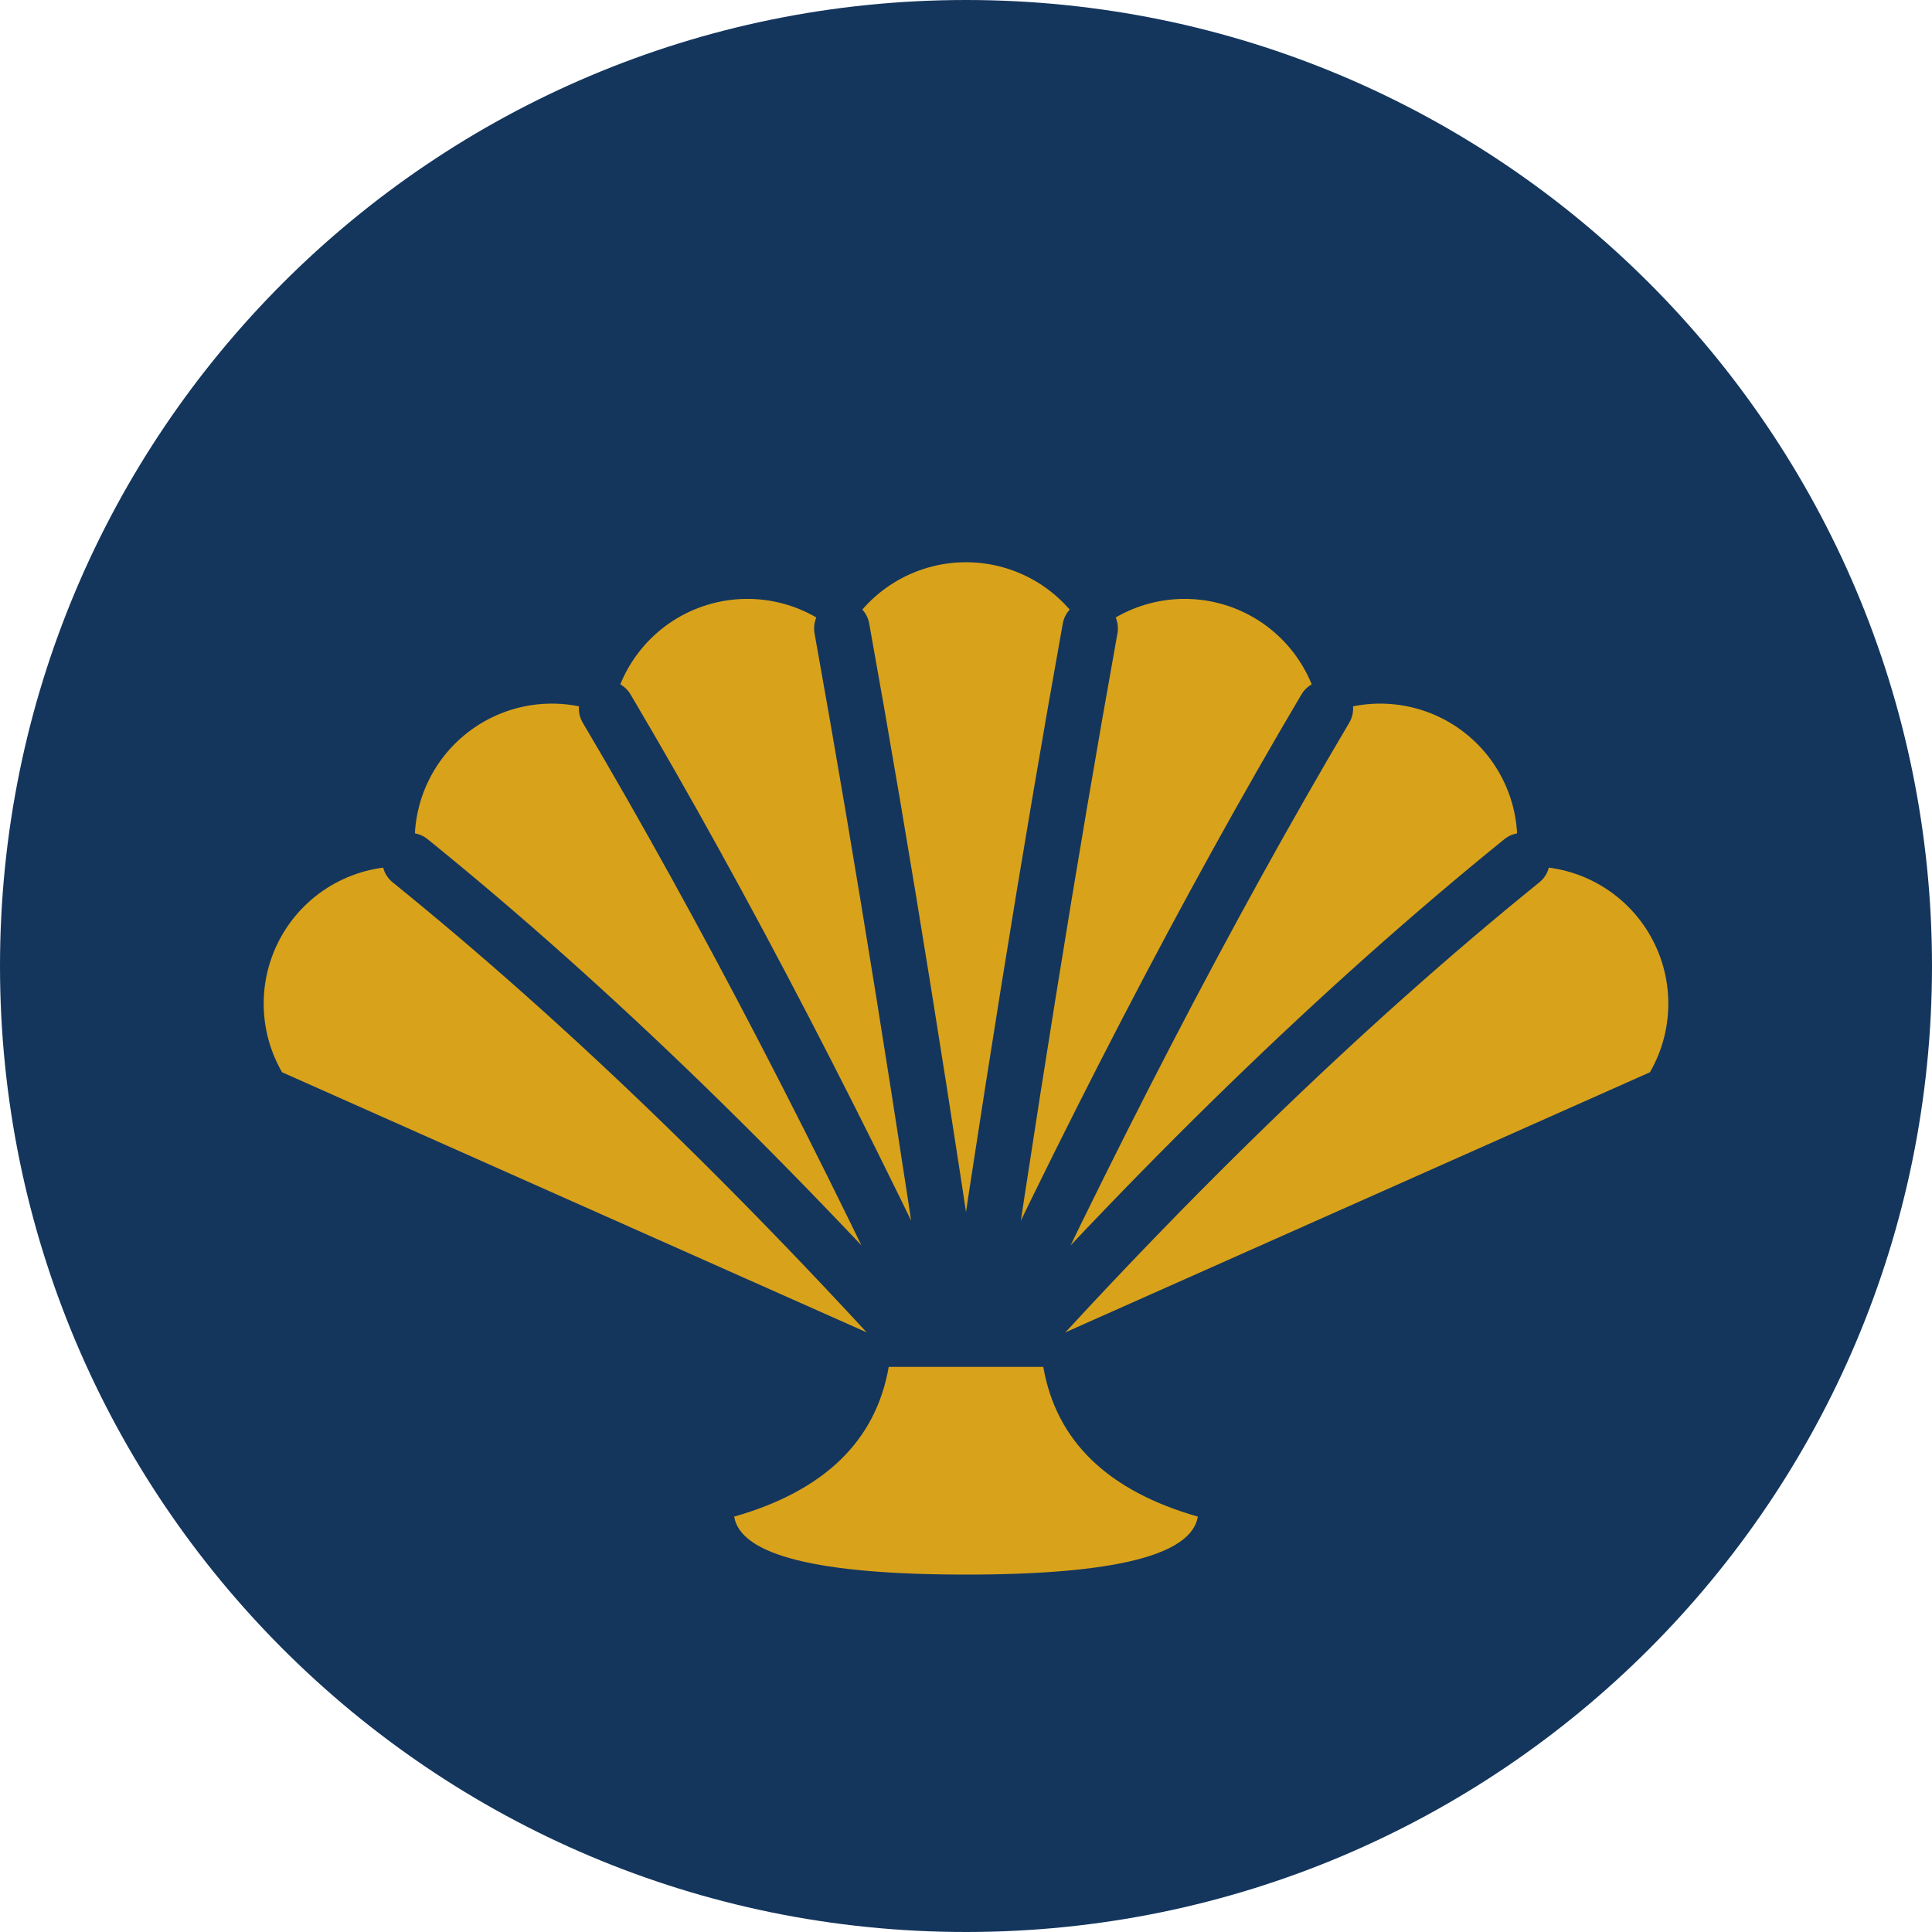
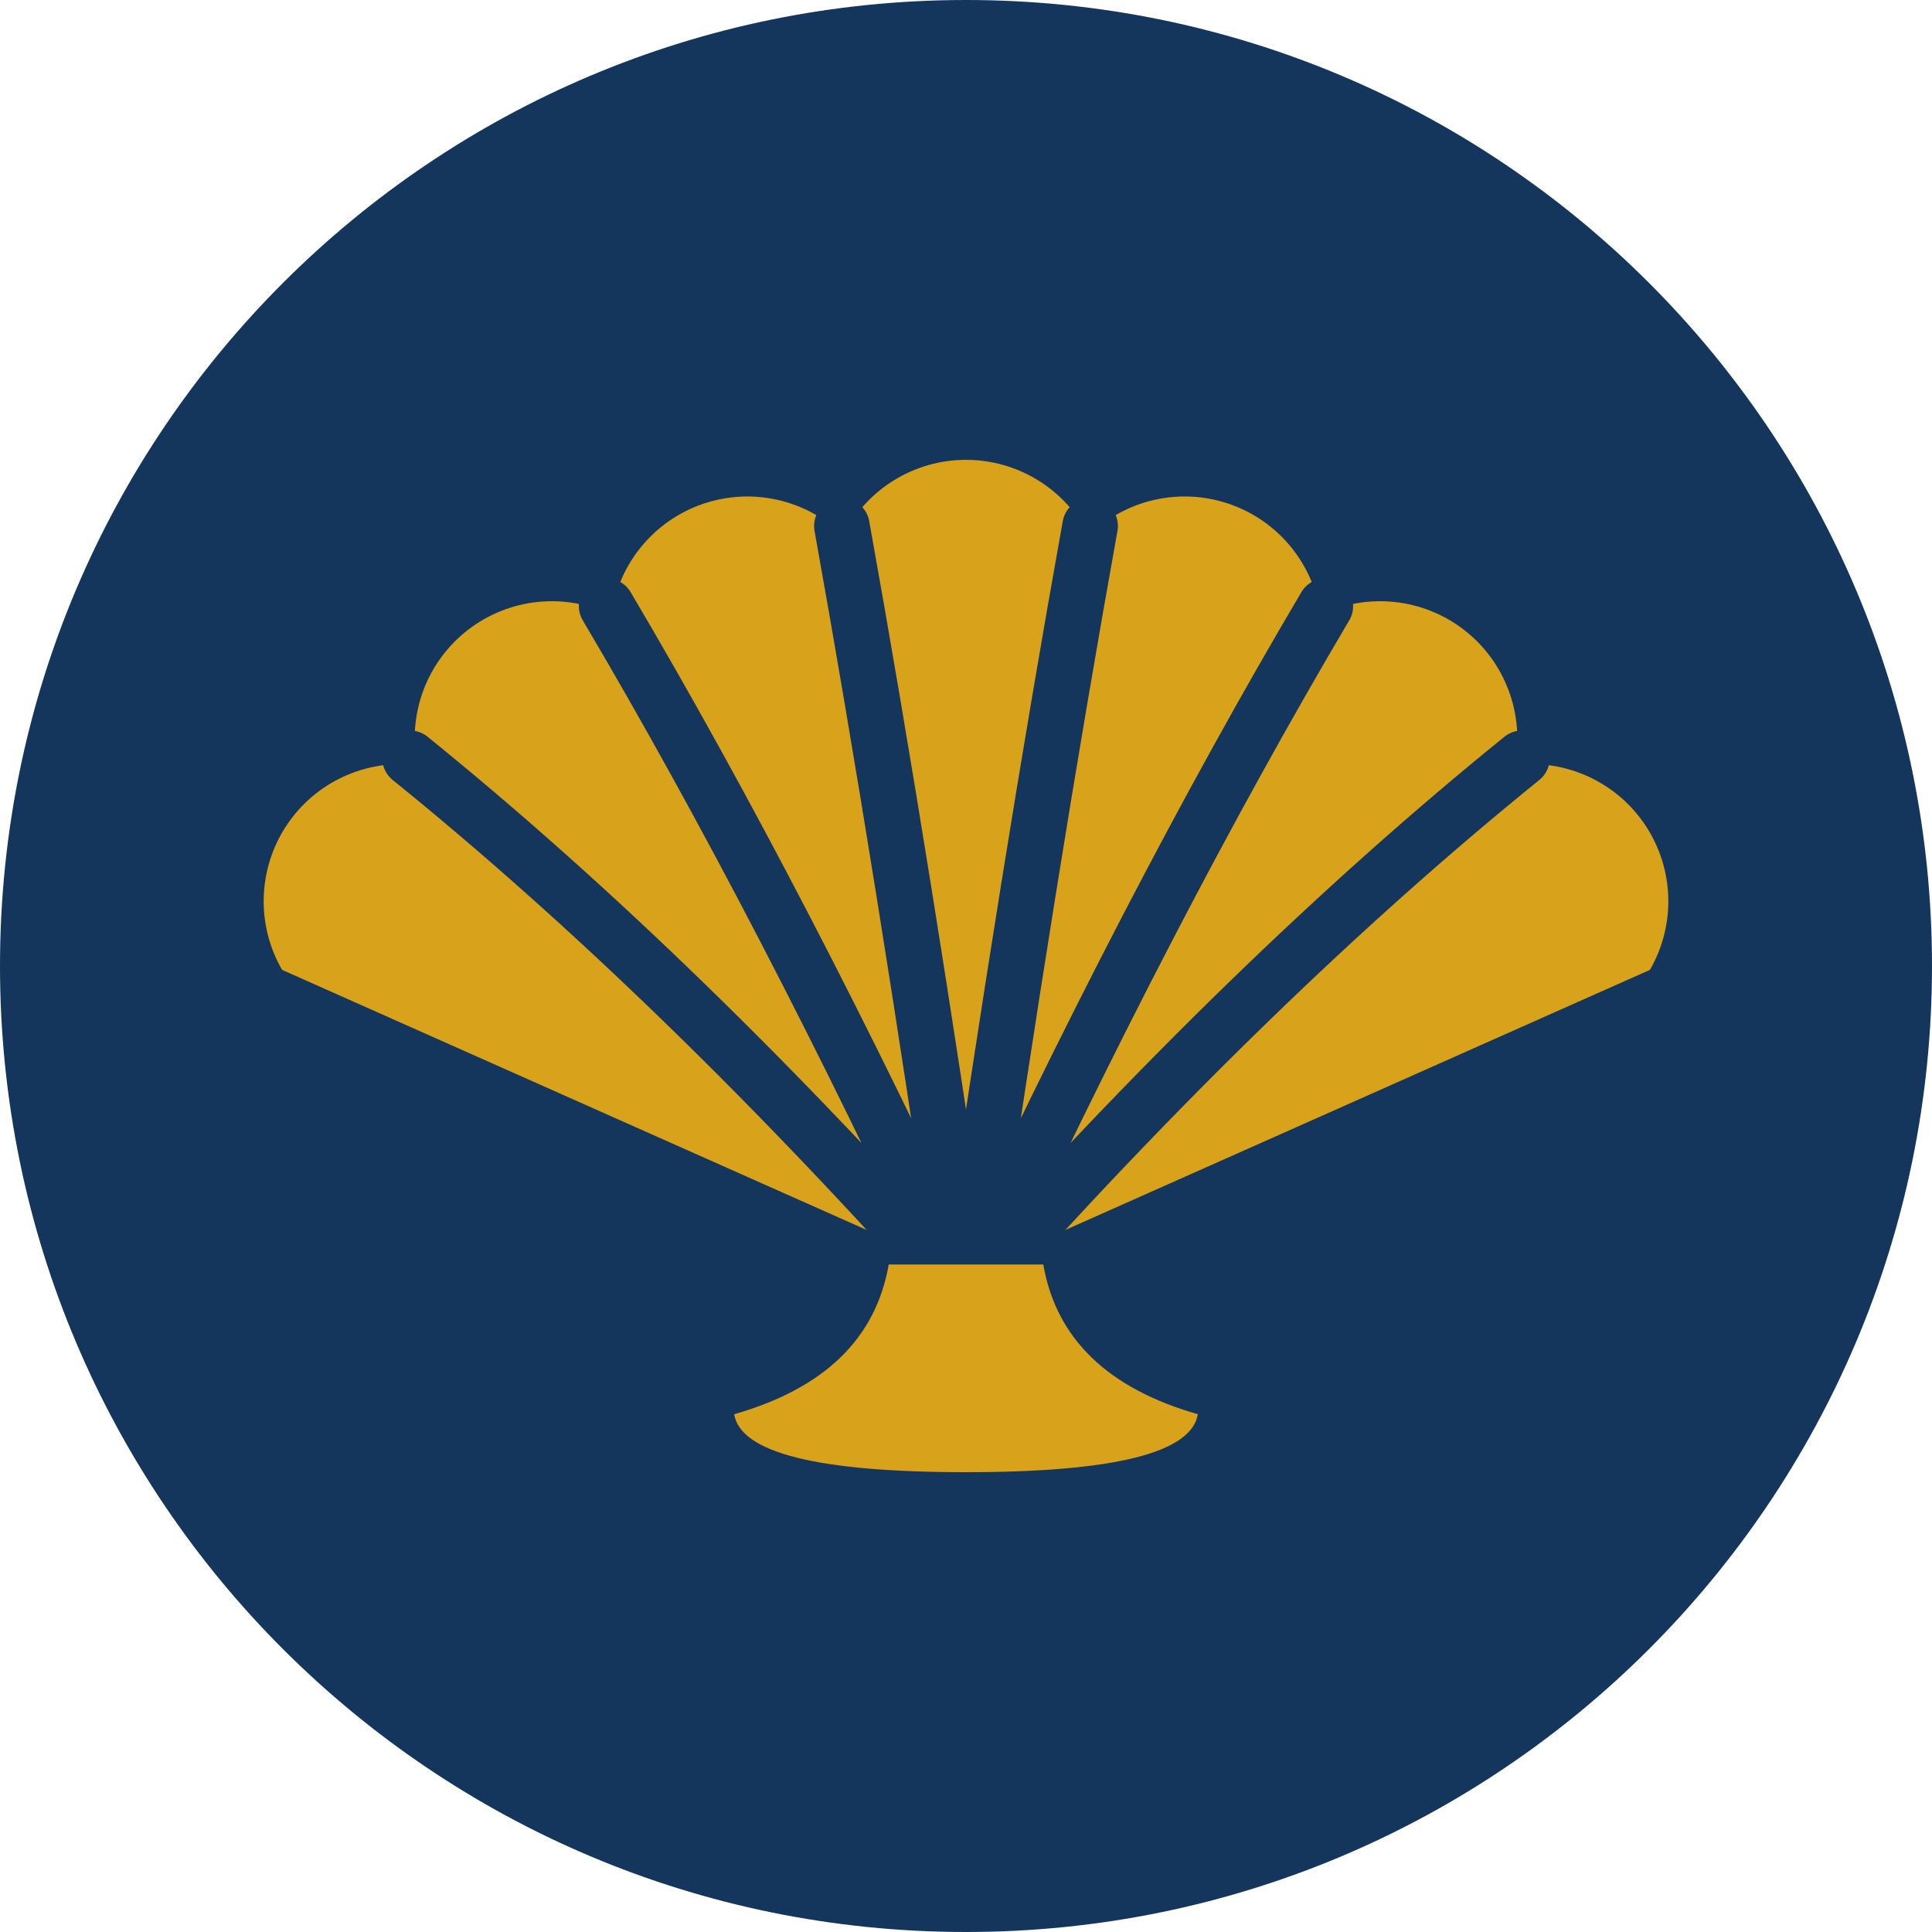
<svg xmlns="http://www.w3.org/2000/svg" viewBox="0 0 40 40">
  <circle cx="20" cy="20" r="20" fill="#14365D" />
-   <path d="M20 28.5L5.84 22.20A2.84 2.84 0 0 1 8.64 17.96A2.84 2.84 0 0 1 12.66 14.85A2.84 2.84 0 0 1 17.46 13.21A2.84 2.84 0 0 1 22.54 13.21A2.84 2.84 0 0 1 27.34 14.85A2.84 2.84 0 0 1 31.36 17.96A2.84 2.84 0 0 1 34.16 22.20z" fill="#D9A21B" />
-   <path d="M20 29.0Q14.09 22.35 8.49 17.82M20 29.0Q16.22 20.86 12.56 14.67M20 29.0Q18.70 20.07 17.43 13.01M20 29.0Q21.30 20.07 22.57 13.01M20 29.0Q23.78 20.86 27.44 14.67M20 29.0Q25.91 22.35 31.51 17.82" stroke="#14365D" stroke-width="1.15" stroke-linecap="round" fill="none" />
-   <path d="M15.2 31.4Q18 30.6 18.4 28.3H21.6Q22 30.6 24.8 31.4Q24.6 32.6 20 32.6Q15.4 32.6 15.2 31.4z" fill="#D9A21B" />
+   <g transform="translate(0 -2.12)">
+     <path d="M20 28.5L5.84 22.20A2.84 2.84 0 0 1 8.64 17.96A2.84 2.84 0 0 1 12.66 14.85A2.84 2.84 0 0 1 17.46 13.21A2.84 2.84 0 0 1 22.54 13.21A2.84 2.84 0 0 1 27.34 14.85A2.84 2.84 0 0 1 31.36 17.96A2.84 2.84 0 0 1 34.16 22.20z" fill="#D9A21B" />
+     <path d="M20 29.0Q14.09 22.35 8.49 17.82M20 29.0Q16.22 20.86 12.56 14.67M20 29.0Q18.70 20.07 17.43 13.01M20 29.0Q21.30 20.07 22.57 13.01M20 29.0Q23.78 20.86 27.44 14.67M20 29.0Q25.91 22.35 31.51 17.82" stroke="#14365D" stroke-width="1.15" stroke-linecap="round" fill="none" />
+     <path d="M15.2 31.4Q18 30.6 18.4 28.3H21.6Q22 30.6 24.8 31.4Q24.6 32.6 20 32.6Q15.4 32.6 15.2 31.4z" fill="#D9A21B" />
+   </g>
</svg>
